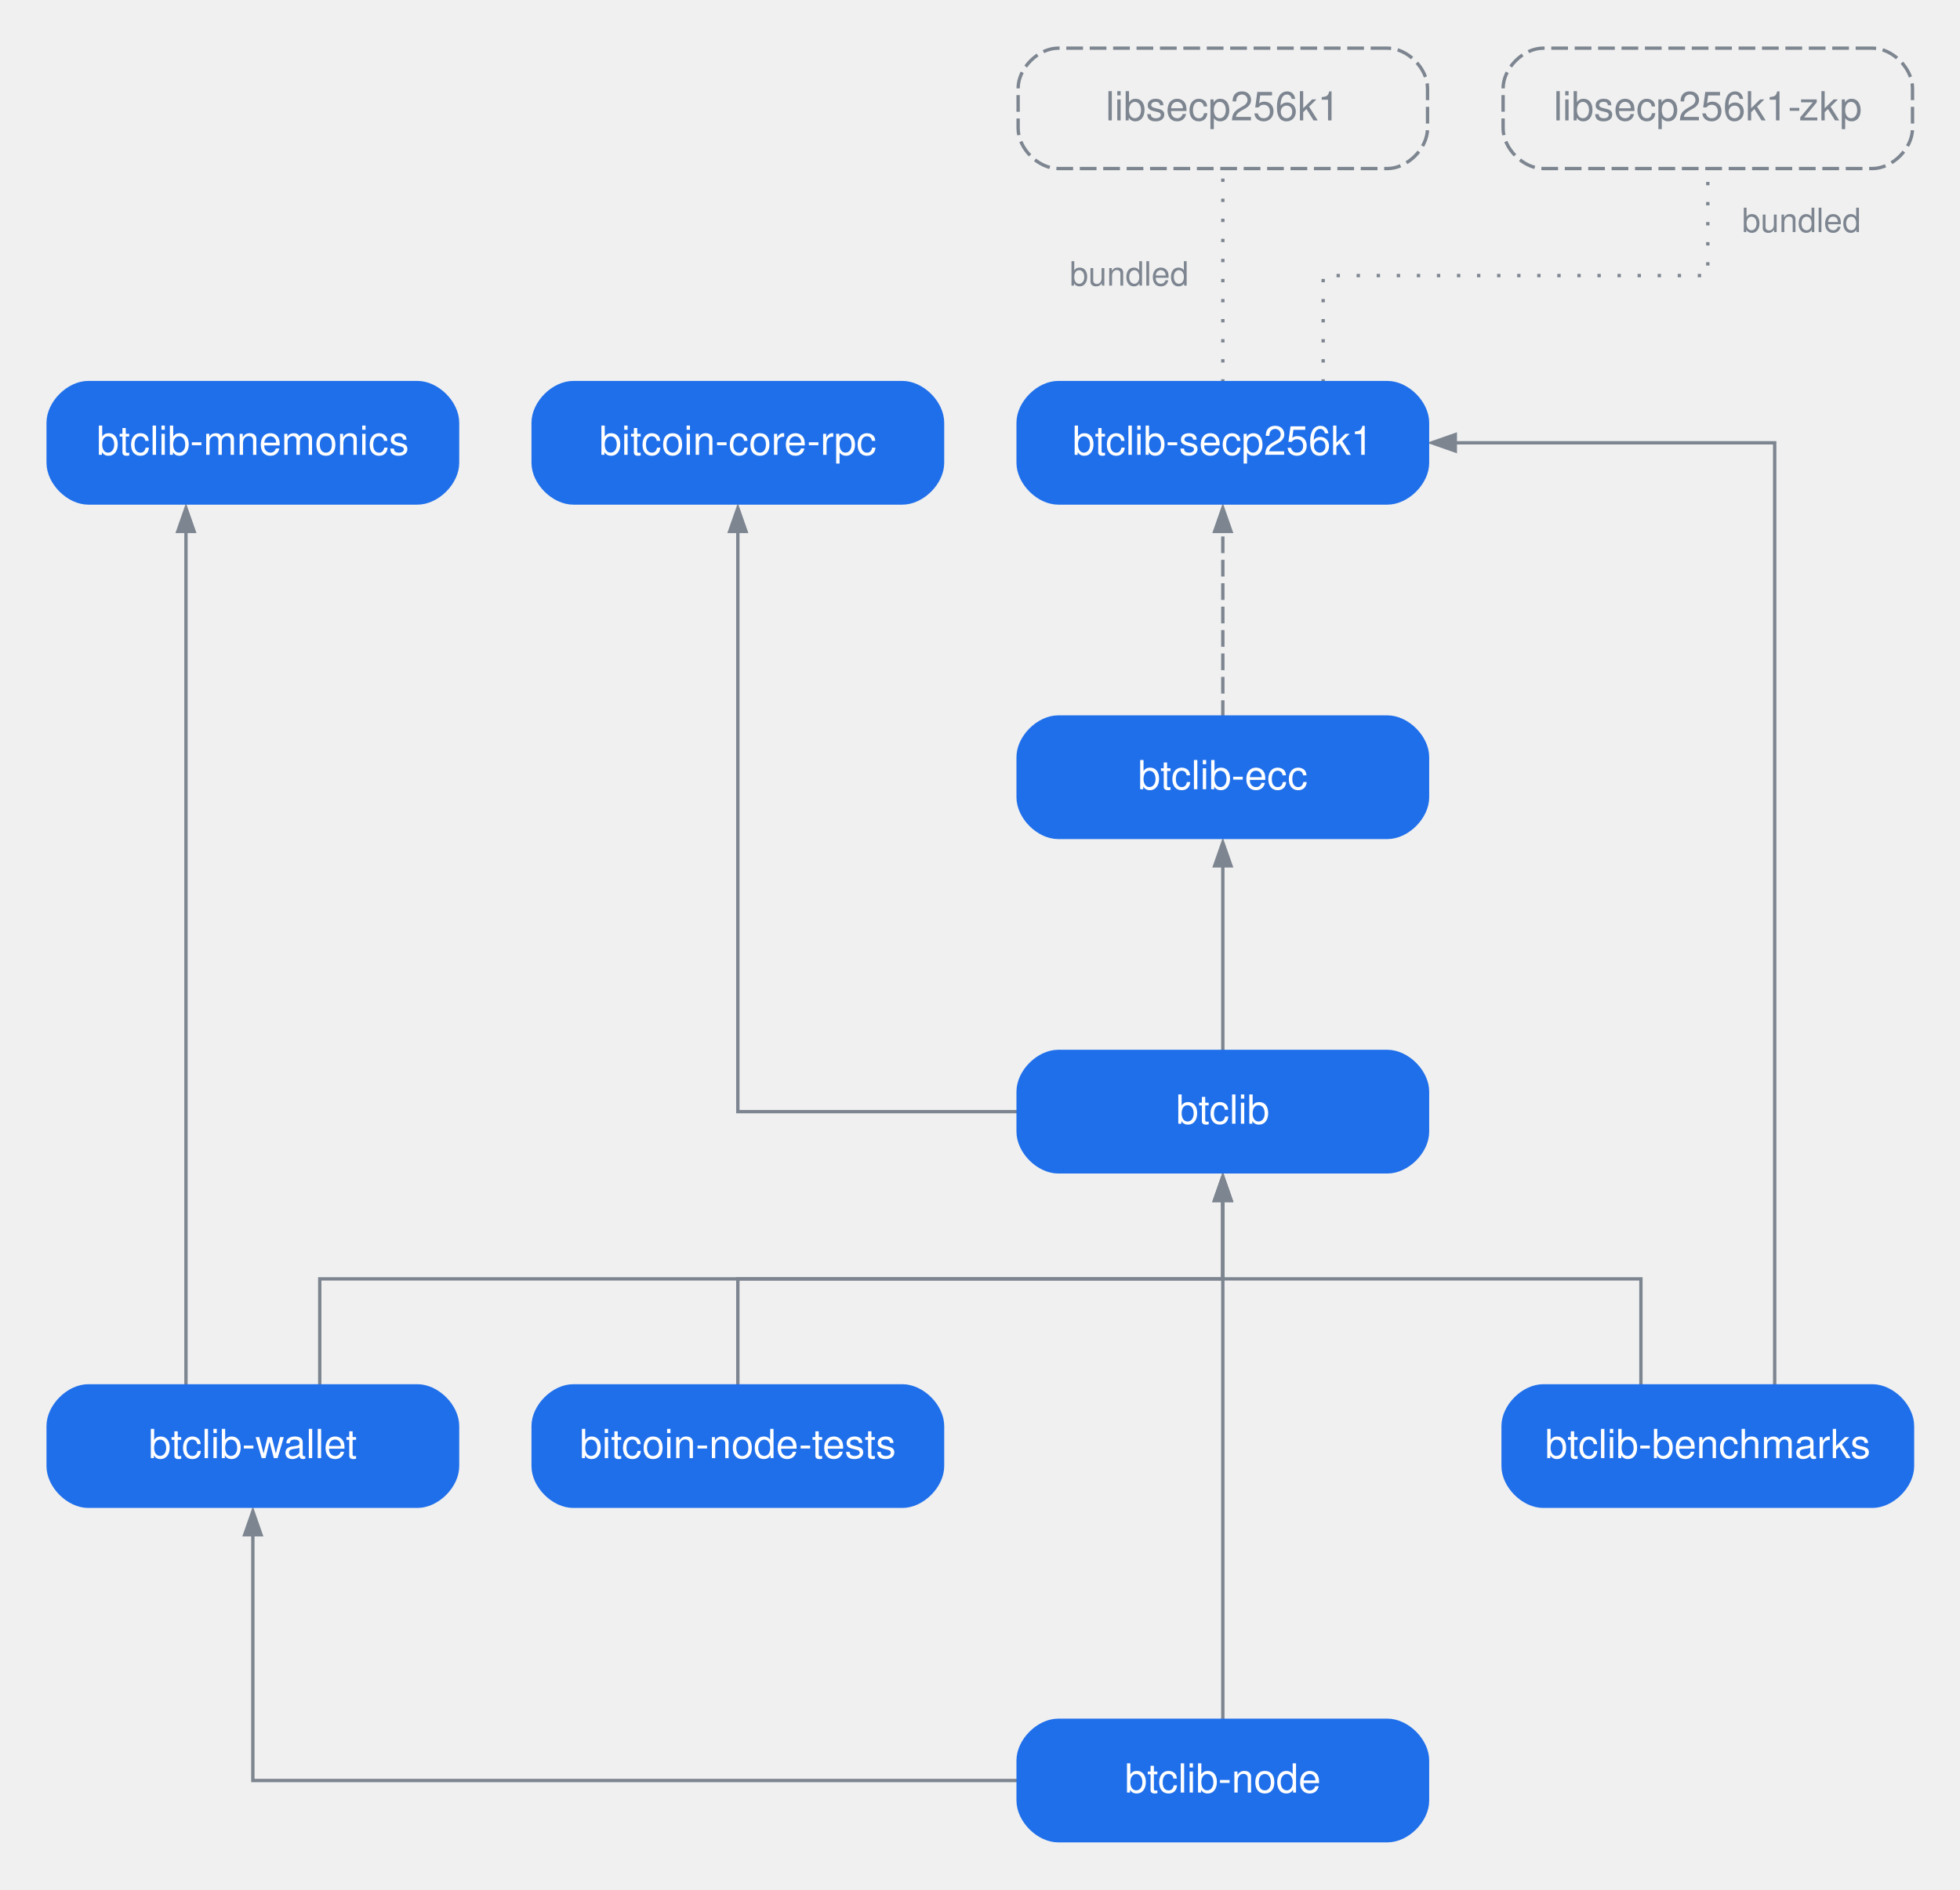
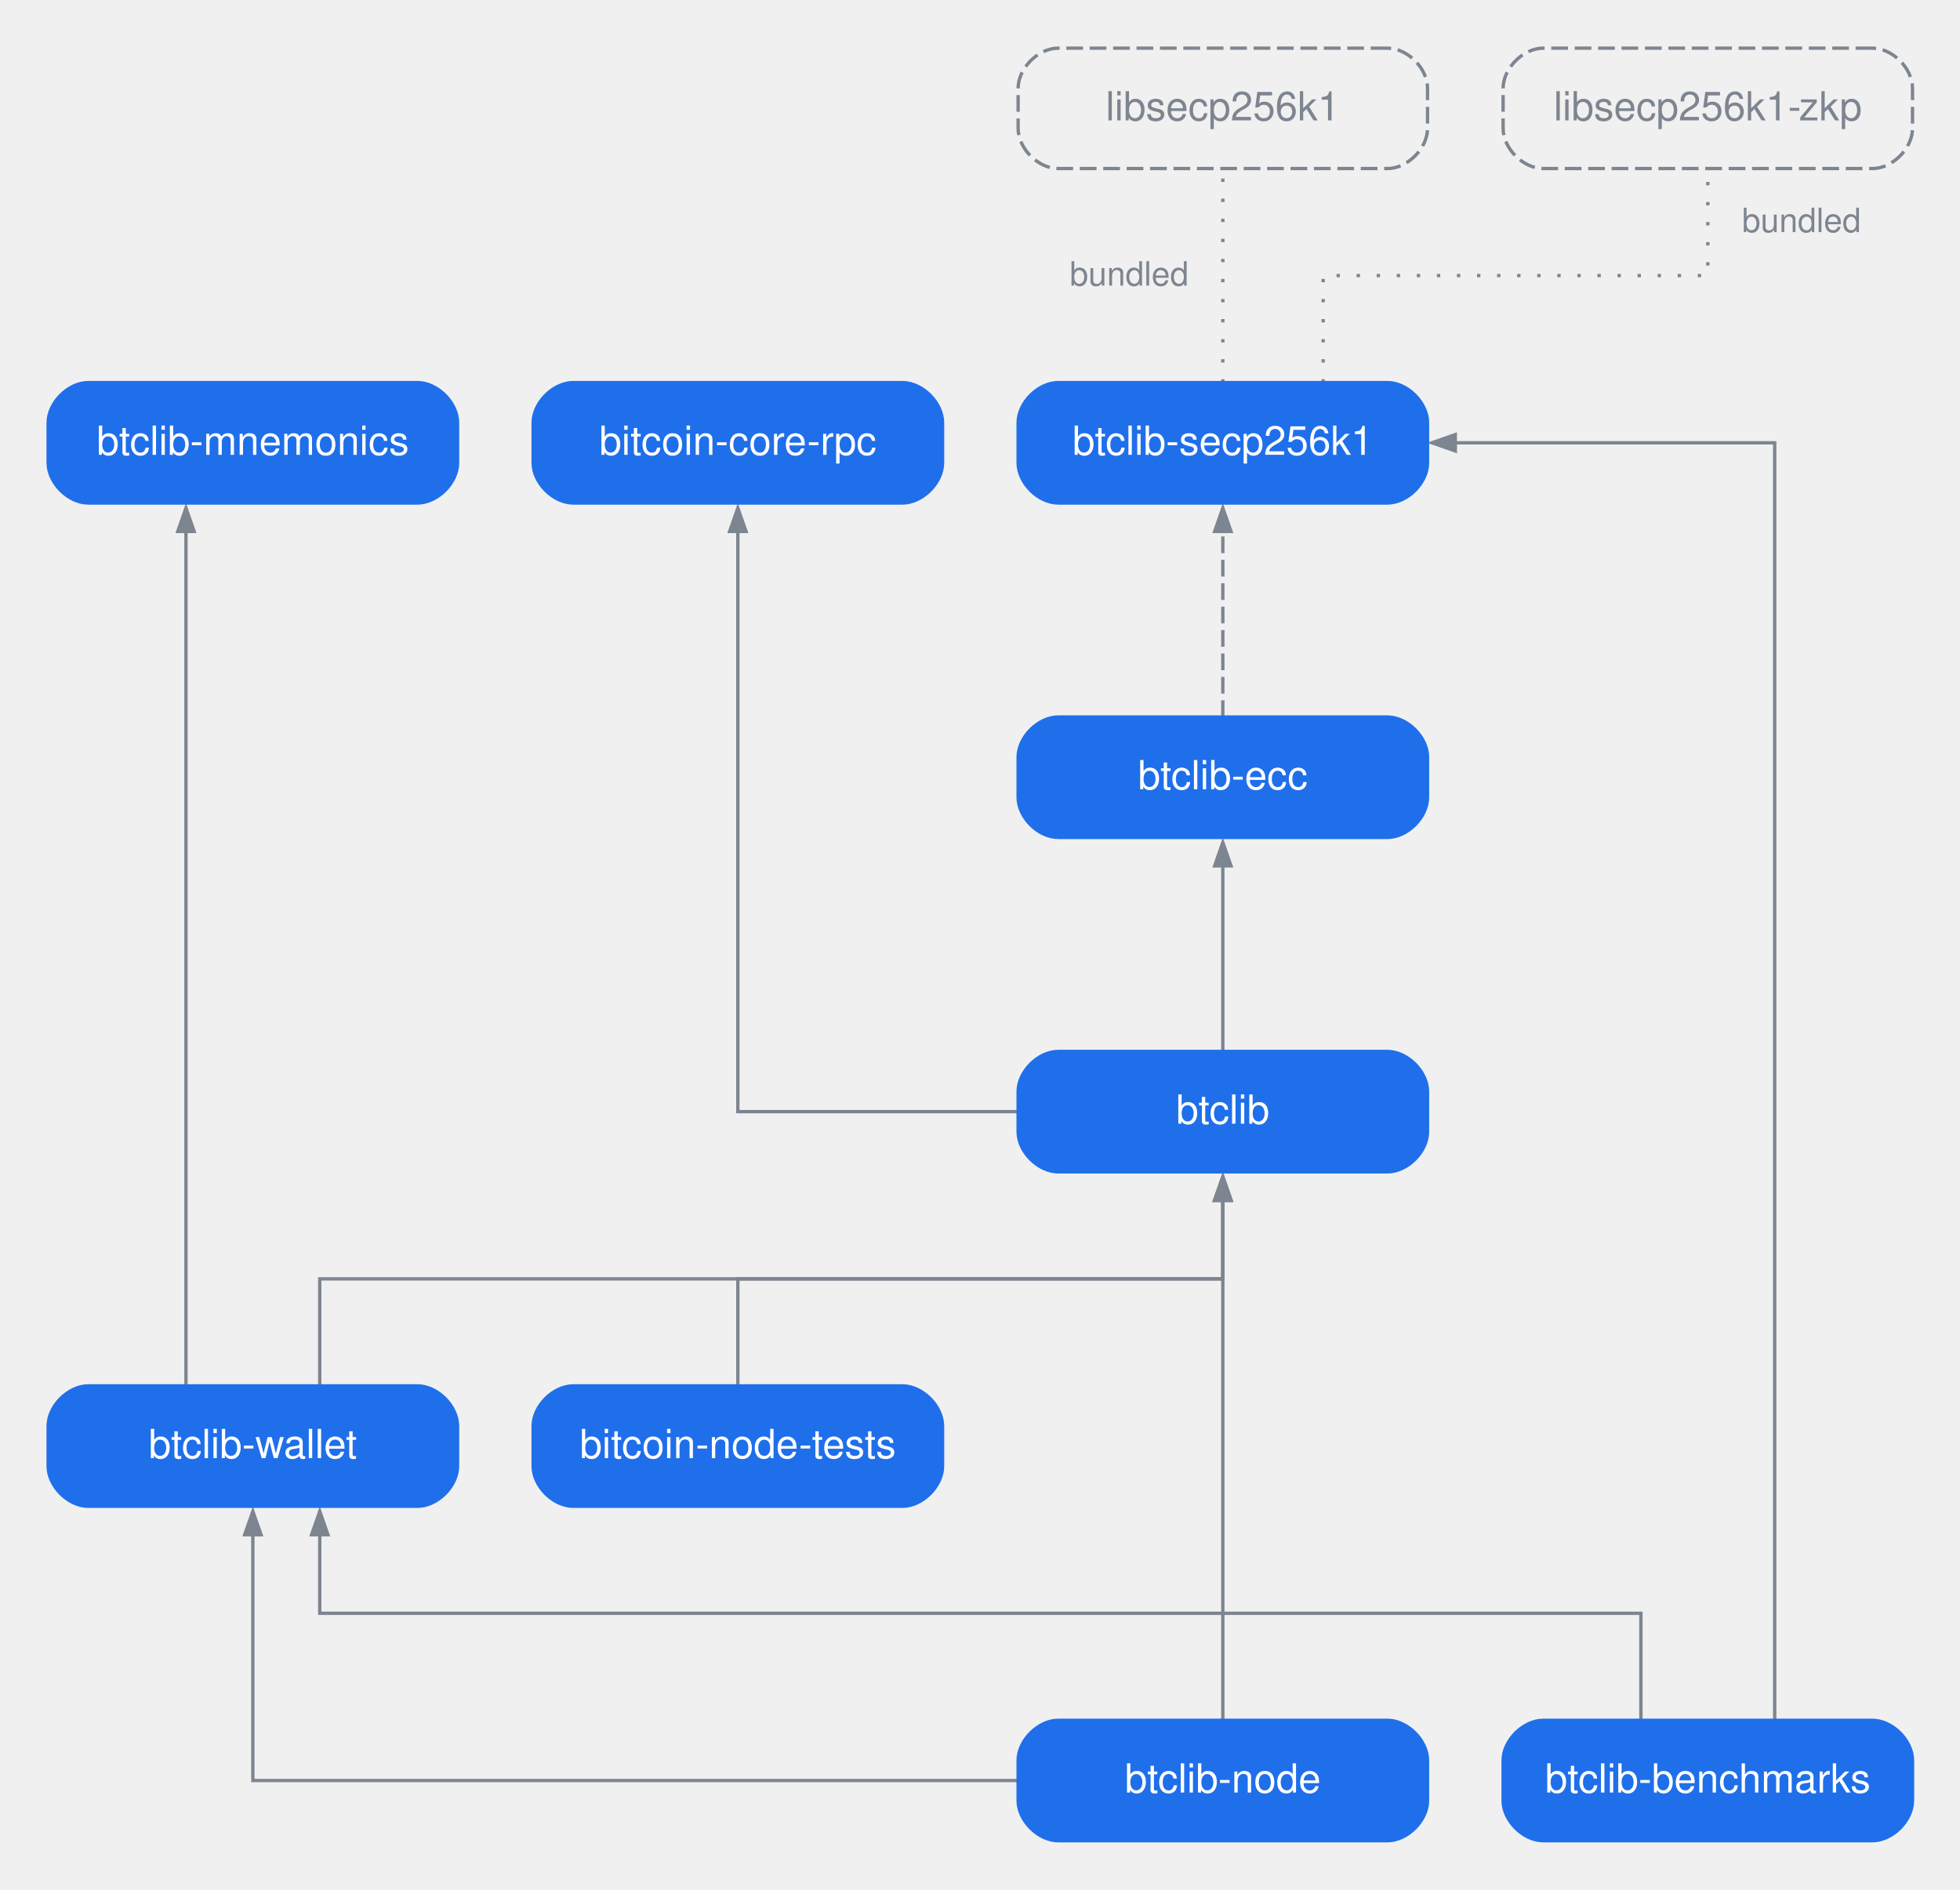
<svg xmlns="http://www.w3.org/2000/svg" width="586pt" height="565pt" viewBox="0.00 0.00 586.00 565.00">
  <g id="graph0" class="graph" transform="scale(1 1) rotate(0) translate(14.4 550.4)">
    <g id="edge1" class="edge">
      <path fill="none" stroke="#7d8590" stroke-dasharray="1,5" d="M351.2,-436C351.2,-436 351.2,-500 351.2,-500" />
      <text xml:space="preserve" text-anchor="middle" x="323.2" y="-465" font-family="Helvetica,sans-Serif" font-size="10.00" fill="#7d8590">bundled</text>
    </g>
    <g id="edge2" class="edge">
      <path fill="none" stroke="#7d8590" stroke-dasharray="1,5" d="M381.2,-436C381.2,-436 381.2,-468 381.2,-468 381.2,-468 496.2,-468 496.2,-468 496.2,-468 496.2,-500 496.2,-500" />
      <text xml:space="preserve" text-anchor="middle" x="524.2" y="-481" font-family="Helvetica,sans-Serif" font-size="10.00" fill="#7d8590">bundled</text>
    </g>
    <g id="edge3" class="edge">
      <path fill="none" stroke="#7d8590" stroke-dasharray="5,2" d="M351.2,-336C351.2,-336 351.2,-393 351.2,-393" />
      <polygon fill="#7d8590" stroke="#7d8590" points="348.75,-391.49 351.2,-398.49 353.65,-391.49 348.75,-391.49" />
    </g>
    <g id="edge5" class="edge">
      <path fill="none" stroke="#7d8590" d="M290.2,-218C290.2,-218 206.2,-218 206.2,-218 206.2,-218 206.2,-393 206.2,-393" />
      <polygon fill="#7d8590" stroke="#7d8590" points="203.75,-391.49 206.2,-398.49 208.65,-391.49 203.75,-391.49" />
    </g>
    <g id="edge4" class="edge">
      <path fill="none" stroke="#7d8590" d="M351.2,-236C351.2,-236 351.2,-293 351.2,-293" />
      <polygon fill="#7d8590" stroke="#7d8590" points="348.75,-291.49 351.2,-298.49 353.65,-291.49 348.75,-291.49" />
    </g>
    <g id="edge12" class="edge">
      <path fill="none" stroke="#7d8590" d="M41.2,-136C41.2,-136 41.2,-393 41.2,-393" />
      <polygon fill="#7d8590" stroke="#7d8590" points="38.75,-391.49 41.2,-398.49 43.65,-391.49 38.75,-391.49" />
    </g>
    <g id="edge6" class="edge">
      <path fill="none" stroke="#7d8590" d="M81.2,-136C81.2,-136 81.2,-168 81.2,-168 81.2,-168 351.2,-168 351.2,-168 351.2,-168 351.2,-193 351.2,-193" />
      <polygon fill="#7d8590" stroke="#7d8590" points="348.75,-191.49 351.2,-198.49 353.65,-191.49 348.75,-191.49" />
    </g>
    <g id="edge7" class="edge">
      <path fill="none" stroke="#7d8590" d="M206.2,-136C206.2,-136 206.2,-168 206.2,-168 206.2,-168 351.2,-168 351.2,-168 351.2,-168 351.2,-193 351.2,-193" />
      <polygon fill="#7d8590" stroke="#7d8590" points="348.75,-191.49 351.2,-198.49 353.65,-191.49 348.75,-191.49" />
    </g>
    <g id="edge11" class="edge">
-       <path fill="none" stroke="#7d8590" d="M516.2,-136C516.2,-136 516.2,-418 516.2,-418 516.2,-418 419.2,-418 419.2,-418" />
+       <path fill="none" stroke="#7d8590" d="M516.2,-36C516.2,-36 516.2,-418 516.2,-418 516.2,-418 419.2,-418 419.2,-418" />
      <polygon fill="#7d8590" stroke="#7d8590" points="420.71,-415.55 413.71,-418 420.71,-420.45 420.71,-415.55" />
    </g>
    <g id="edge10" class="edge">
-       <path fill="none" stroke="#7d8590" d="M476.2,-136C476.2,-136 476.2,-168 476.2,-168 476.2,-168 351.2,-168 351.2,-168 351.2,-168 351.2,-193 351.2,-193" />
-       <polygon fill="#7d8590" stroke="#7d8590" points="348.75,-191.49 351.2,-198.49 353.65,-191.49 348.75,-191.49" />
+       <path fill="none" stroke="#7d8590" d="M476.2,-36C476.2,-36 476.2,-68 476.2,-68 476.2,-68 81.2,-68 81.2,-68 81.2,-68 81.2,-93 81.2,-93" />
+       <polygon fill="#7d8590" stroke="#7d8590" points="78.75,-91.49 81.2,-98.49 83.65,-91.49 78.75,-91.49" />
    </g>
    <g id="edge8" class="edge">
      <path fill="none" stroke="#7d8590" d="M351.2,-36C351.2,-36 351.2,-193 351.2,-193" />
      <polygon fill="#7d8590" stroke="#7d8590" points="348.75,-191.49 351.2,-198.49 353.65,-191.49 348.75,-191.49" />
    </g>
    <g id="edge9" class="edge">
      <path fill="none" stroke="#7d8590" d="M290.2,-18C290.2,-18 61.2,-18 61.2,-18 61.2,-18 61.2,-93 61.2,-93" />
      <polygon fill="#7d8590" stroke="#7d8590" points="58.75,-91.49 61.2,-98.49 63.65,-91.49 58.75,-91.49" />
    </g>
    <g id="node1" class="node">
      <path fill="none" stroke="#7d8590" stroke-dasharray="5,2" d="M400.4,-536C400.4,-536 302,-536 302,-536 296,-536 290,-530 290,-524 290,-524 290,-512 290,-512 290,-506 296,-500 302,-500 302,-500 400.4,-500 400.4,-500 406.4,-500 412.4,-506 412.4,-512 412.4,-512 412.4,-524 412.4,-524 412.4,-530 406.4,-536 400.4,-536" />
      <text xml:space="preserve" text-anchor="middle" x="351.2" y="-514.4" font-family="Helvetica,sans-Serif" font-size="12.00" fill="#7d8590">libsecp256k1</text>
    </g>
    <g id="node2" class="node">
      <path fill="none" stroke="#7d8590" stroke-dasharray="5,2" d="M545.4,-536C545.4,-536 447,-536 447,-536 441,-536 435,-530 435,-524 435,-524 435,-512 435,-512 435,-506 441,-500 447,-500 447,-500 545.4,-500 545.4,-500 551.4,-500 557.4,-506 557.4,-512 557.4,-512 557.4,-524 557.4,-524 557.4,-530 551.4,-536 545.4,-536" />
      <text xml:space="preserve" text-anchor="middle" x="496.2" y="-514.4" font-family="Helvetica,sans-Serif" font-size="12.00" fill="#7d8590">libsecp256k1-zkp</text>
    </g>
    <g id="node3" class="node">
      <path fill="#1f6feb" stroke="#1f6feb" d="M110.4,-436C110.4,-436 12,-436 12,-436 6,-436 0,-430 0,-424 0,-424 0,-412 0,-412 0,-406 6,-400 12,-400 12,-400 110.4,-400 110.4,-400 116.4,-400 122.4,-406 122.4,-412 122.4,-412 122.4,-424 122.4,-424 122.4,-430 116.4,-436 110.4,-436" />
      <text xml:space="preserve" text-anchor="middle" x="61.2" y="-414.4" font-family="Helvetica,sans-Serif" font-size="12.00" fill="#ffffff">btclib-mnemonics</text>
    </g>
    <g id="node4" class="node">
      <path fill="#1f6feb" stroke="#1f6feb" d="M255.4,-436C255.4,-436 157,-436 157,-436 151,-436 145,-430 145,-424 145,-424 145,-412 145,-412 145,-406 151,-400 157,-400 157,-400 255.4,-400 255.4,-400 261.4,-400 267.4,-406 267.4,-412 267.4,-412 267.4,-424 267.4,-424 267.4,-430 261.4,-436 255.4,-436" />
      <text xml:space="preserve" text-anchor="middle" x="206.2" y="-414.4" font-family="Helvetica,sans-Serif" font-size="12.00" fill="#ffffff">bitcoin-core-rpc</text>
    </g>
    <g id="node5" class="node">
      <path fill="#1f6feb" stroke="#1f6feb" d="M400.4,-436C400.4,-436 302,-436 302,-436 296,-436 290,-430 290,-424 290,-424 290,-412 290,-412 290,-406 296,-400 302,-400 302,-400 400.4,-400 400.4,-400 406.4,-400 412.4,-406 412.4,-412 412.4,-412 412.4,-424 412.4,-424 412.4,-430 406.4,-436 400.4,-436" />
      <text xml:space="preserve" text-anchor="middle" x="351.2" y="-414.4" font-family="Helvetica,sans-Serif" font-size="12.00" fill="#ffffff">btclib-secp256k1</text>
    </g>
    <g id="node6" class="node">
      <path fill="#1f6feb" stroke="#1f6feb" d="M400.4,-336C400.4,-336 302,-336 302,-336 296,-336 290,-330 290,-324 290,-324 290,-312 290,-312 290,-306 296,-300 302,-300 302,-300 400.4,-300 400.4,-300 406.4,-300 412.4,-306 412.4,-312 412.4,-312 412.4,-324 412.4,-324 412.4,-330 406.4,-336 400.4,-336" />
      <text xml:space="preserve" text-anchor="middle" x="351.2" y="-314.4" font-family="Helvetica,sans-Serif" font-size="12.00" fill="#ffffff">btclib-ecc</text>
    </g>
    <g id="node7" class="node">
      <path fill="#1f6feb" stroke="#1f6feb" d="M400.4,-236C400.4,-236 302,-236 302,-236 296,-236 290,-230 290,-224 290,-224 290,-212 290,-212 290,-206 296,-200 302,-200 302,-200 400.4,-200 400.4,-200 406.4,-200 412.4,-206 412.4,-212 412.4,-212 412.4,-224 412.4,-224 412.4,-230 406.4,-236 400.4,-236" />
      <text xml:space="preserve" text-anchor="middle" x="351.2" y="-214.4" font-family="Helvetica,sans-Serif" font-size="12.00" fill="#ffffff">btclib</text>
    </g>
    <g id="node8" class="node">
      <path fill="#1f6feb" stroke="#1f6feb" d="M110.4,-136C110.4,-136 12,-136 12,-136 6,-136 0,-130 0,-124 0,-124 0,-112 0,-112 0,-106 6,-100 12,-100 12,-100 110.4,-100 110.4,-100 116.4,-100 122.4,-106 122.4,-112 122.4,-112 122.4,-124 122.4,-124 122.4,-130 116.4,-136 110.4,-136" />
      <text xml:space="preserve" text-anchor="middle" x="61.2" y="-114.4" font-family="Helvetica,sans-Serif" font-size="12.00" fill="#ffffff">btclib-wallet</text>
    </g>
    <g id="node9" class="node">
      <path fill="#1f6feb" stroke="#1f6feb" d="M255.4,-136C255.4,-136 157,-136 157,-136 151,-136 145,-130 145,-124 145,-124 145,-112 145,-112 145,-106 151,-100 157,-100 157,-100 255.4,-100 255.4,-100 261.4,-100 267.4,-106 267.4,-112 267.4,-112 267.4,-124 267.4,-124 267.4,-130 261.4,-136 255.4,-136" />
      <text xml:space="preserve" text-anchor="middle" x="206.2" y="-114.4" font-family="Helvetica,sans-Serif" font-size="12.00" fill="#ffffff">bitcoin-node-tests</text>
    </g>
    <g id="node10" class="node">
-       <path fill="#1f6feb" stroke="#1f6feb" d="M545.4,-136C545.4,-136 447,-136 447,-136 441,-136 435,-130 435,-124 435,-124 435,-112 435,-112 435,-106 441,-100 447,-100 447,-100 545.4,-100 545.4,-100 551.4,-100 557.4,-106 557.4,-112 557.4,-112 557.4,-124 557.4,-124 557.4,-130 551.4,-136 545.4,-136" />
-       <text xml:space="preserve" text-anchor="middle" x="496.2" y="-114.4" font-family="Helvetica,sans-Serif" font-size="12.00" fill="#ffffff">btclib-benchmarks</text>
+       <path fill="#1f6feb" stroke="#1f6feb" d="M545.4,-36C545.4,-36 447,-36 447,-36 441,-36 435,-30 435,-24 435,-24 435,-12 435,-12 435,-6 441,0 447,0 447,0 545.4,0 545.4,0 551.4,0 557.4,-6 557.4,-12 557.4,-12 557.4,-24 557.4,-24 557.4,-30 551.4,-36 545.4,-36" />
+       <text xml:space="preserve" text-anchor="middle" x="496.2" y="-14.4" font-family="Helvetica,sans-Serif" font-size="12.00" fill="#ffffff">btclib-benchmarks</text>
    </g>
    <g id="node11" class="node">
      <path fill="#1f6feb" stroke="#1f6feb" d="M400.4,-36C400.4,-36 302,-36 302,-36 296,-36 290,-30 290,-24 290,-24 290,-12 290,-12 290,-6 296,0 302,0 302,0 400.4,0 400.4,0 406.4,0 412.4,-6 412.4,-12 412.4,-12 412.4,-24 412.4,-24 412.4,-30 406.4,-36 400.4,-36" />
      <text xml:space="preserve" text-anchor="middle" x="351.2" y="-14.4" font-family="Helvetica,sans-Serif" font-size="12.00" fill="#ffffff">btclib-node</text>
    </g>
  </g>
</svg>
